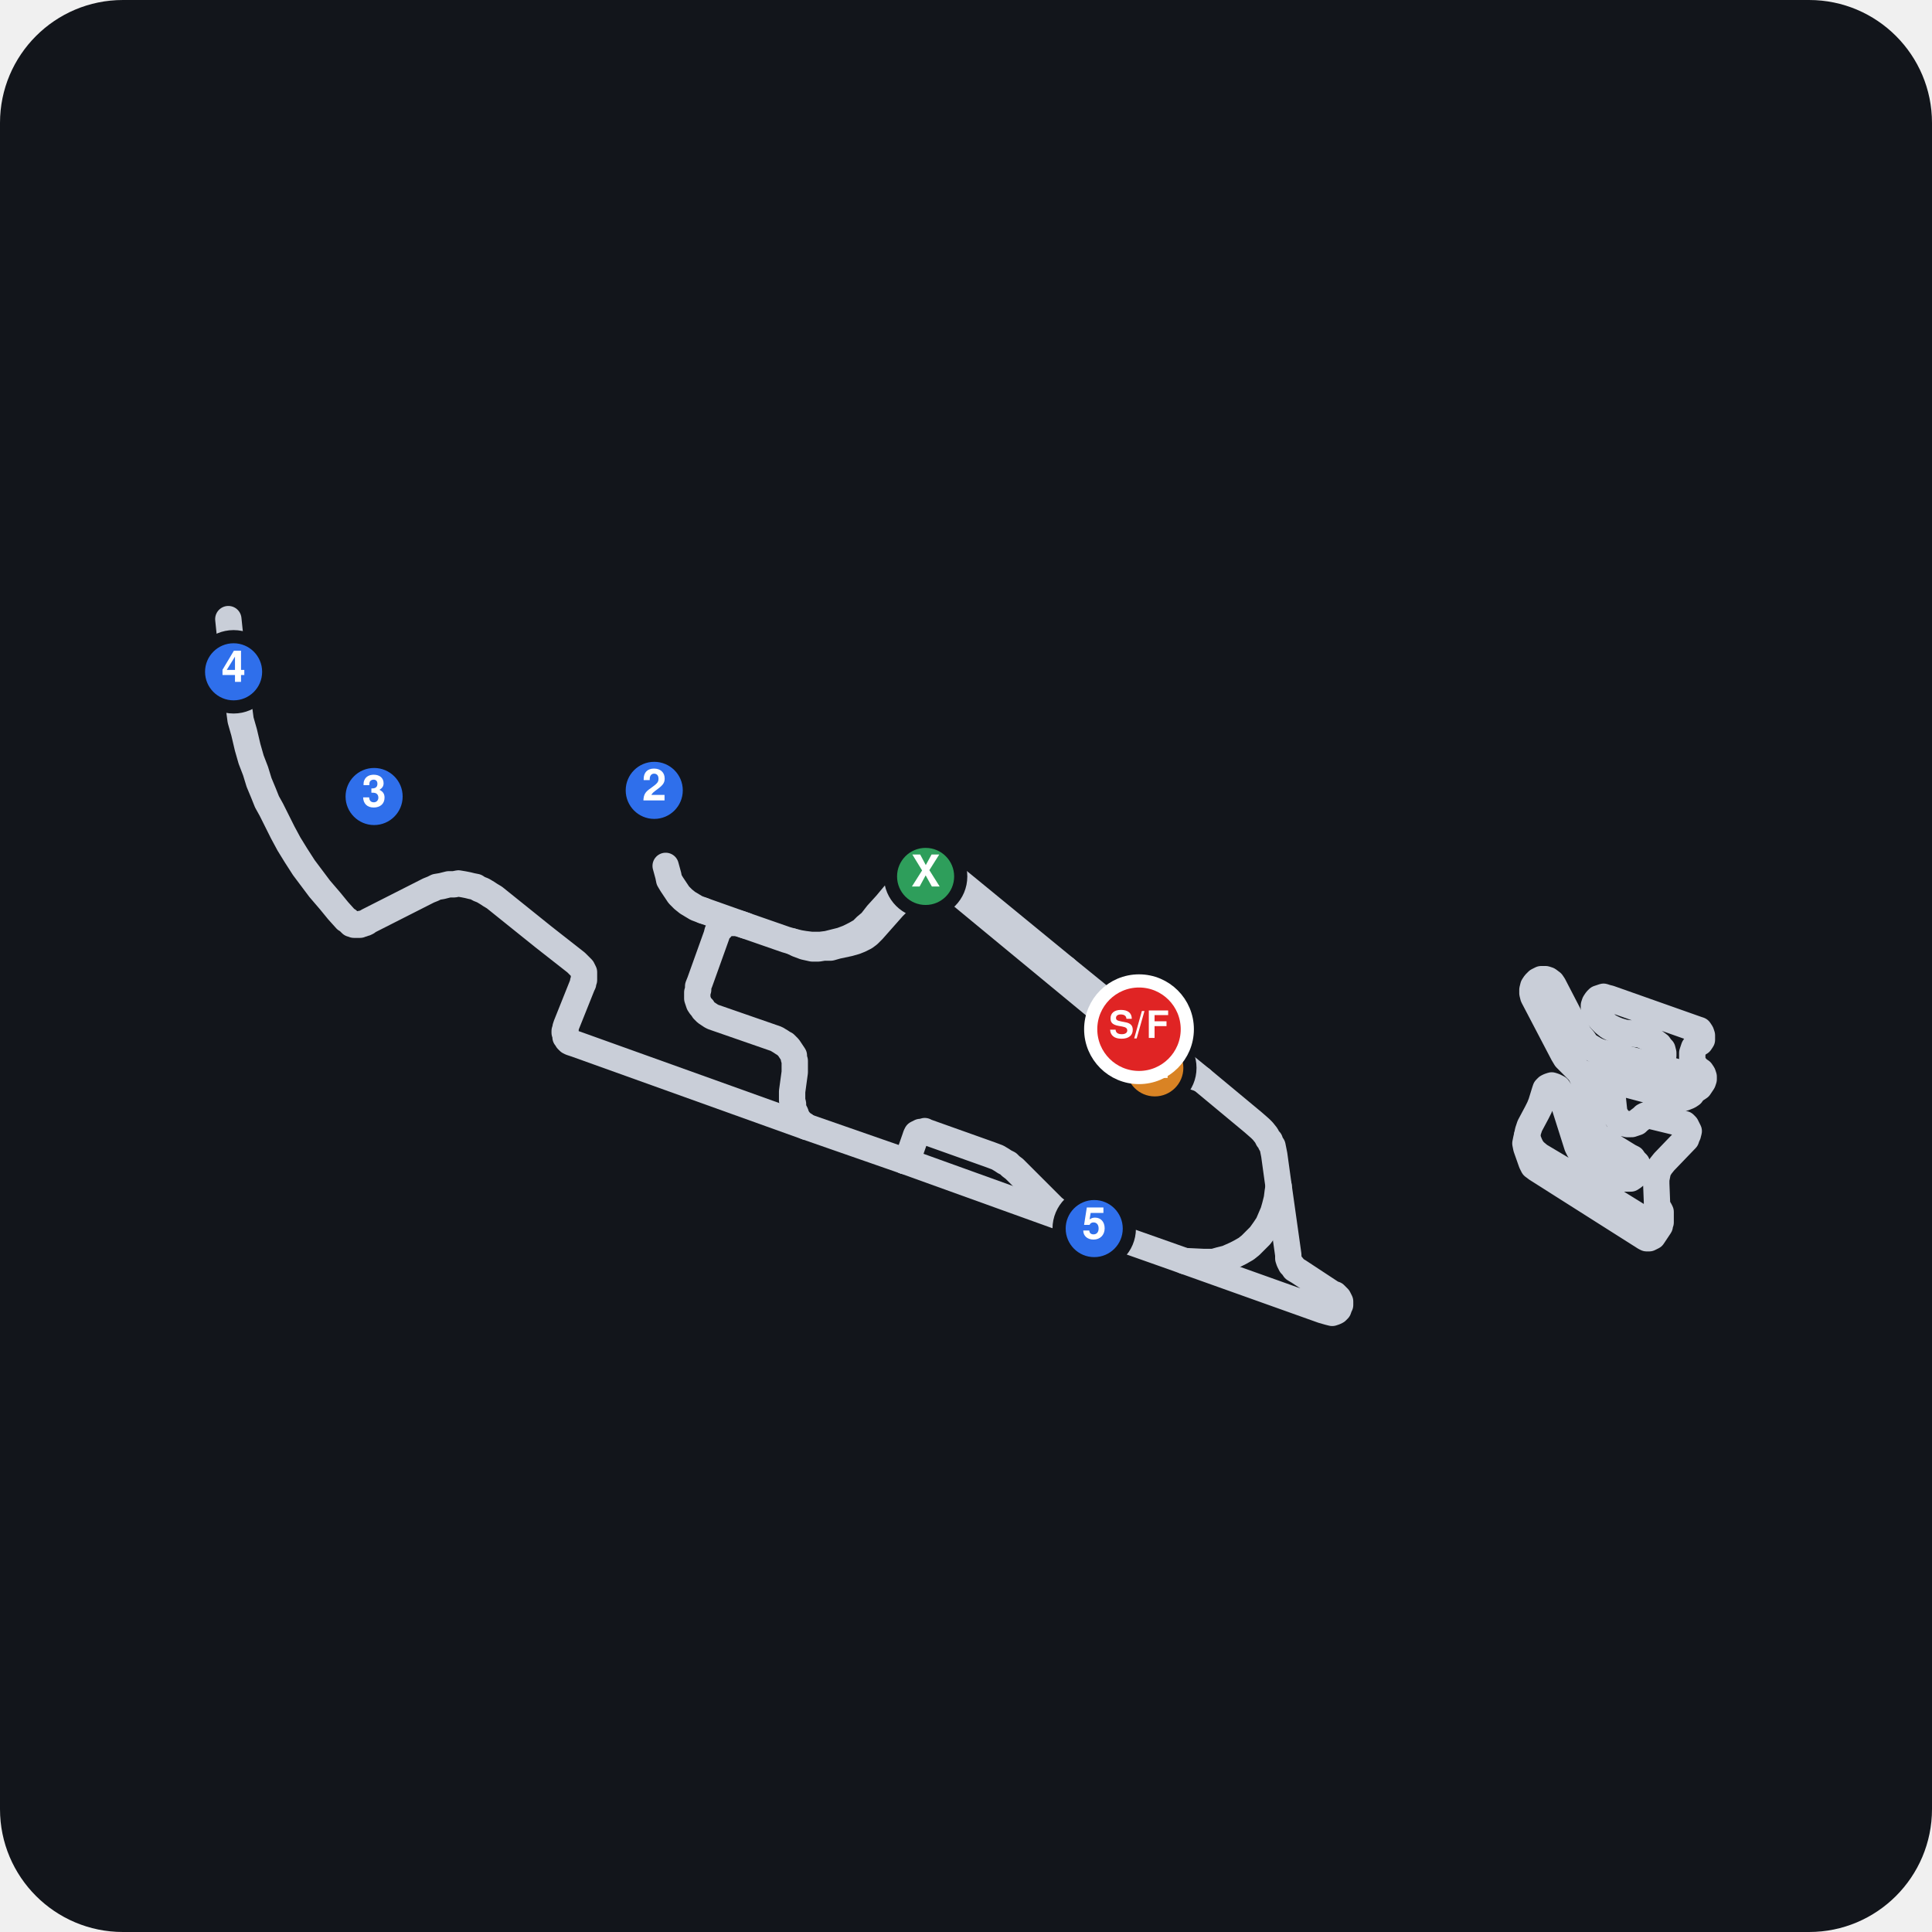
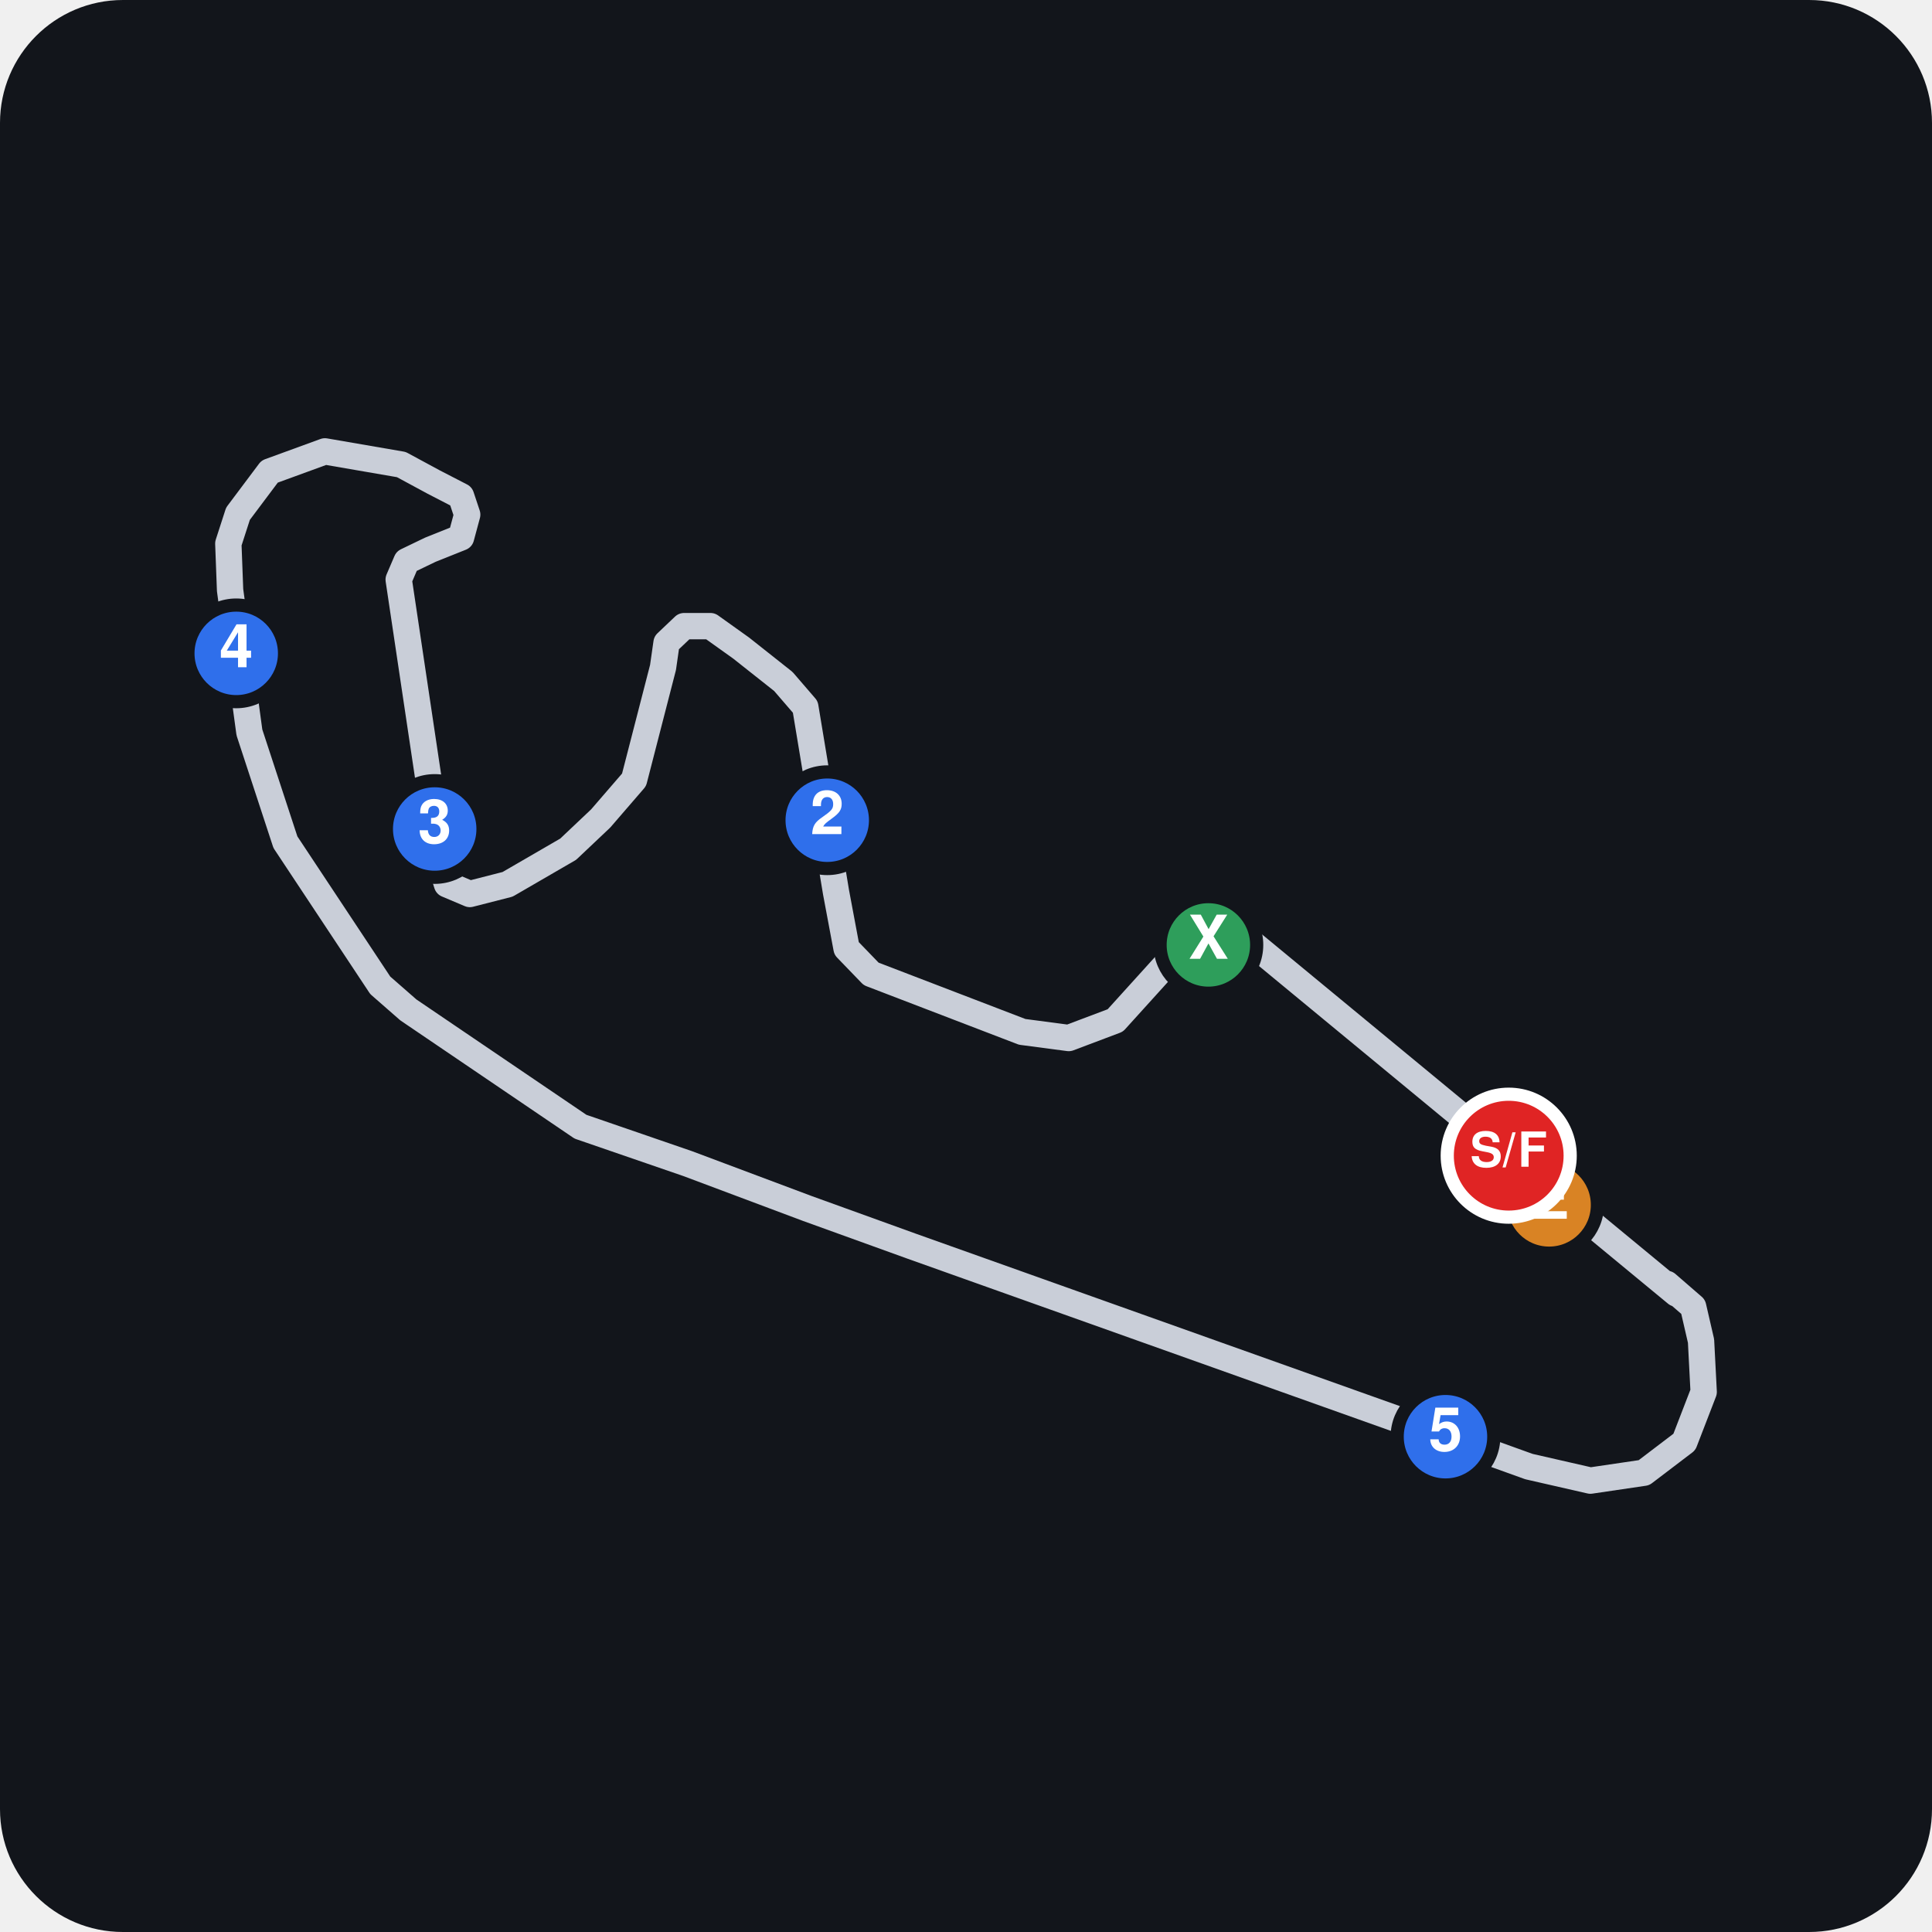
<svg xmlns="http://www.w3.org/2000/svg" viewBox="0 0 220 220">
  <rect width="220" height="220" rx="14" fill="#12151b" />
-   <path d="M188.5,121.4 L188.9,121.0 L189.2,120.8 L189.3,120.5 L189.4,120.2 L189.4,119.9 L189.3,119.5 L189.1,119.3 L188.9,119.0 L188.5,118.7 L188.0,118.4 L187.5,118.1 L186.8,117.8 L185.9,117.7 L185.0,117.6 L184.3,117.4 L183.8,117.2 L183.2,116.9 L182.7,116.5 L182.3,116.1 L181.8,115.5 L181.6,115.2 L181.5,114.8 L181.5,114.5 L181.6,114.2 L181.8,113.9 L182.0,113.7 L182.3,113.6 L182.6,113.5 L182.9,113.6 L183.3,113.7 L193.2,117.2 L193.5,117.3 L193.7,117.6 L193.8,117.9 L193.8,118.2 L193.8,118.4 L193.6,118.7 L193.1,119.0 L192.9,119.3 L192.8,119.6 L192.7,119.9 L192.7,120.3 L192.7,120.8 L192.9,121.2 L193.1,121.5 L193.4,121.8 L193.7,122.0 L193.9,122.3 L194.0,122.6 L194.0,122.9 L193.9,123.2 L193.7,123.5 L193.5,123.8 L193.2,124.0 L192.8,124.2" fill="none" stroke="#c9ced8" stroke-width="3" stroke-linejoin="round" stroke-linecap="round" />
-   <path d="M178.7,120.9 L178.3,120.5 L178.0,120.0 L174.6,113.5 L174.5,113.1 L174.5,112.7 L174.6,112.3 L174.8,112.0 L175.1,111.7 L175.5,111.5 L176.0,111.5 L176.3,111.6 L176.7,111.9 L176.9,112.2 L179.8,117.8 L180.3,118.4 L180.7,119.0 L181.2,119.3 L181.7,119.6 L182.2,119.8 L188.5,121.4 L192.1,122.4 L192.6,122.7 L192.8,123.0 L192.9,123.3 L192.9,123.7 L192.8,124.2 L192.6,124.6 L192.3,124.8 L191.8,125.0 L191.3,125.0 L190.6,124.9 L185.3,123.5 L184.8,123.4 L184.5,123.4 L184.1,123.5 L183.9,123.7 L183.7,123.9 L183.6,124.1 L183.6,124.3 L183.6,124.6 L183.8,126.5 L183.9,126.9 L184.1,127.2 L184.3,127.5 L184.5,127.7 L184.9,127.9 L185.3,128.0 L185.8,128.0 L186.1,127.9 L186.4,127.8 L186.6,127.6 L187.0,127.3 L187.2,127.1 L187.4,127.0 L187.6,127.0 L187.8,127.0 L188.1,127.1 L191.4,127.9 L191.8,128.0 L192.0,128.2 L192.1,128.4 L192.2,128.6 L192.3,128.8 L192.2,129.2 L192.1,129.4 L192.0,129.7 L189.5,132.3 L189.1,132.8 L188.8,133.3 L188.7,133.8 L188.6,134.3 L188.6,134.8 L188.7,137.3 L188.7,137.7 L188.6,137.9 L188.5,138.1 L188.3,138.3 L188.2,138.5 L187.9,138.6 L187.6,138.7 L187.3,138.8 L187.0,138.7 L186.6,138.5 L179.5,134.1 L175.3,131.6 L174.7,131.1 L174.4,130.7 L174.2,130.3 L174.0,129.8 L173.9,129.3 L174.0,128.8 L174.2,128.2 L175.0,126.7 L175.3,126.1 L175.5,125.6 L175.9,124.3 L176.0,124.0 L176.2,123.8 L176.4,123.7 L176.7,123.6 L177.0,123.7 L177.4,123.9 L177.6,124.2 L177.7,124.5 L179.6,130.5 L179.8,130.9 L180.1,131.2 L180.4,131.5 L182.5,132.8 L184.5,134.1 L184.9,134.2 L185.3,134.2 L185.7,134.2 L186.0,134.0 L186.3,133.7 L186.4,133.4 L186.5,132.9 L186.4,132.5 L186.1,132.2 L185.9,131.9 L185.5,131.7 L182.9,130.1 L182.6,129.9 L182.3,129.7 L181.8,129.2 L181.5,128.7 L181.2,128.2 L181.1,127.5 L180.6,124.1 L180.5,123.7 L180.4,123.2 L180.3,122.9 L180.1,122.5 L179.9,122.1 L179.2,121.4 L178.7,120.9" fill="none" stroke="#c9ced8" stroke-width="3" stroke-linejoin="round" stroke-linecap="round" />
-   <path d="M136.8,122.9 L134.5,122.1 L134.0,121.9 L133.5,121.7 L132.9,121.3 L132.4,120.9 L131.2,119.9 L107.7,100.5 L107.4,100.3 L107.1,100.2 L106.9,100.1 L106.7,100.0 L106.4,99.9 L106.1,99.9 L105.9,100.0 L105.6,100.1 L105.3,100.2 L105.0,100.4 L104.7,100.6 L102.3,102.7 L102.0,103.0 L101.7,103.3 L99.4,105.9 L98.9,106.4 L98.5,106.7 L97.9,107.0 L97.4,107.2 L96.7,107.4 L95.3,107.7 L94.6,107.9 L93.8,107.9 L93.2,108.0 L92.5,108.0 L91.6,107.8 L90.8,107.5 L90.2,107.2" fill="none" stroke="#c9ced8" stroke-width="3" stroke-linejoin="round" stroke-linecap="round" />
-   <path d="M84.9,105.4 L84.3,105.2 L83.9,105.1 L83.5,105.1 L83.3,105.1 L83.1,105.1 L82.9,105.1 L82.7,105.2 L82.6,105.2 L82.4,105.4 L82.2,105.5 L82.1,105.7 L81.9,105.9 L81.7,106.1 L81.6,106.5 L79.7,111.8 L79.5,112.3 L79.5,112.7 L79.4,113.0 L79.4,113.4 L79.4,113.7 L79.5,114.0 L79.6,114.3 L79.8,114.6 L80.0,114.8 L80.1,115.0 L80.4,115.3 L80.7,115.5 L81.0,115.7 L81.2,115.8 L88.4,118.3 L88.9,118.6 L89.2,118.8 L89.4,118.9 L89.6,119.1 L89.8,119.3 L90.0,119.6 L90.2,119.9 L90.4,120.2 L90.4,120.5 L90.5,120.8 L90.5,121.1 L90.5,121.6 L90.5,122.1 L90.2,124.3 L90.2,124.9 L90.2,125.3 L90.3,125.7 L90.3,126.1 L90.4,126.4 L90.6,126.8 L90.7,127.1 L90.8,127.3 L91.0,127.6 L91.2,127.8 L91.4,128.0 L91.6,128.1 L91.7,128.2 L91.8,128.3" fill="none" stroke="#c9ced8" stroke-width="3" stroke-linejoin="round" stroke-linecap="round" />
-   <path d="M184.5,123.4 L180.9,122.4 L179.9,122.1" fill="none" stroke="#c9ced8" stroke-width="3" stroke-linejoin="round" stroke-linecap="round" />
-   <path d="M103.0,132.2 L121.6,138.9" fill="none" stroke="#c9ced8" stroke-width="3" stroke-linejoin="round" stroke-linecap="round" />
-   <path d="M134.9,143.6 L137.0,143.7 L138.2,143.7 L138.9,143.5 L139.7,143.3 L140.6,142.9 L141.2,142.6 L141.9,142.2 L142.4,141.8 L143.0,141.2 L143.5,140.7 L144.0,140.0 L144.4,139.4 L144.7,138.7 L145.0,138.0 L145.2,137.3 L145.4,136.5 L145.5,135.7 L145.6,135.1" fill="none" stroke="#c9ced8" stroke-width="3" stroke-linejoin="round" stroke-linecap="round" />
-   <path d="M188.7,137.3 L188.9,137.7 L189.0,137.8 L189.1,138.0 L189.1,139.0 L189.1,139.2 L189.0,139.4 L189.0,139.6 L188.4,140.5 L188.2,140.8 L188.0,140.9 L187.8,141.0 L187.5,141.0 L187.3,140.9 L175.0,133.1 L174.6,132.8 L174.4,132.4 L173.8,130.7 L173.7,130.2 L173.8,129.7 L173.9,129.3" fill="none" stroke="#c9ced8" stroke-width="3" stroke-linejoin="round" stroke-linecap="round" />
-   <path d="M121.6,138.9 L133.5,143.1 L134.9,143.6 L150.6,149.2 L151.3,149.4 L151.7,149.5 L152.0,149.4 L152.2,149.3 L152.4,149.1 L152.5,148.8 L152.6,148.6 L152.6,148.4 L152.6,148.2 L152.5,148.0 L152.4,147.8 L152.2,147.6 L152.0,147.4 L151.7,147.3 L147.9,144.8 L147.4,144.5 L147.2,144.2 L147.0,144.0 L146.9,143.8 L146.8,143.6 L146.7,143.3 L146.7,142.9 L145.6,135.1 L145.5,134.4 L145.1,131.5 L145.0,131.0 L144.9,130.5 L144.7,130.2 L144.6,129.9 L144.4,129.7 L144.2,129.3 L143.8,128.8 L143.5,128.5 L142.7,127.8 L136.8,122.9 L121.3,110.3" fill="none" stroke="#c9ced8" stroke-width="3" stroke-linejoin="round" stroke-linecap="round" />
-   <path d="M103.0,132.2 L103.0,132.2 L103.1,132.2 L103.2,132.1 L103.2,132.1 L103.3,132.0 L103.4,131.9 L103.4,131.8 L103.5,131.7 L103.5,131.6 L104.2,129.6 L104.3,129.3 L104.4,129.1 L104.6,129.0 L104.8,128.9 L105.0,128.9 L105.3,128.8 L105.5,128.9 L112.8,131.5 L113.6,131.8 L114.1,132.1 L114.4,132.3 L114.8,132.5 L115.1,132.8 L115.5,133.1 L119.9,137.5 L120.4,137.9 L120.8,138.3 L121.1,138.5 L121.3,138.7 L121.6,138.9" fill="none" stroke="#c9ced8" stroke-width="3" stroke-linejoin="round" stroke-linecap="round" />
-   <path d="M26.0,70.5 L26.8,78.2 L27.0,79.2 L27.2,80.5 L27.4,82.0 L27.8,83.4 L28.2,85.1 L28.6,86.5 L29.1,87.8 L29.5,89.1 L30.0,90.3 L30.4,91.3 L30.9,92.2 L31.5,93.4 L32.2,94.8 L32.9,96.1 L33.7,97.4 L34.6,98.8 L35.5,100.0 L36.4,101.2 L37.6,102.6 L38.5,103.7 L39.4,104.7 L39.6,104.8 L39.7,104.9 L39.8,105.0 L39.9,105.1 L40.0,105.2 L40.1,105.2 L40.2,105.2 L40.3,105.3 L40.4,105.3 L40.5,105.3 L40.6,105.3 L40.8,105.3 L40.9,105.3 L41.0,105.3 L41.1,105.2 L41.2,105.2 L41.3,105.2 L41.5,105.1 L41.6,105.1 L41.8,105.0 L41.9,104.9 L48.8,101.4 L49.3,101.2 L49.7,101.0 L50.3,100.9 L50.7,100.8 L51.1,100.7 L51.7,100.7 L52.2,100.6 L52.8,100.7 L53.3,100.8 L53.7,100.9 L54.2,101.0 L54.5,101.2 L55.0,101.4 L55.5,101.7 L55.8,101.9 L56.3,102.2 L61.9,106.7 L65.6,109.6 L65.9,109.9 L66.1,110.1 L66.3,110.3 L66.4,110.5 L66.5,110.7 L66.5,111.0 L66.5,111.2 L66.5,111.4 L66.5,111.6 L66.4,111.8 L66.4,112.0 L66.3,112.2 L64.9,115.7 L64.5,116.7 L64.4,117.0 L64.4,117.3 L64.3,117.4 L64.3,117.6 L64.4,117.7 L64.4,117.9 L64.4,118.1 L64.5,118.2 L64.6,118.4 L64.6,118.4 L64.7,118.5 L64.8,118.6 L65.0,118.7 L65.3,118.8 L65.6,118.9 L91.8,128.3 L103.0,132.2" fill="none" stroke="#c9ced8" stroke-width="3" stroke-linejoin="round" stroke-linecap="round" />
-   <path d="M121.3,110.3 L106.9,98.5 L106.6,98.2 L106.4,98.1 L106.1,98.1 L105.8,98.0 L105.6,98.1 L105.3,98.1 L105.1,98.2 L104.9,98.3 L104.7,98.5 L104.5,98.7 L100.9,103.0 L99.9,104.1 L99.2,105.0 L98.6,105.5 L98.1,106.0 L97.4,106.4 L96.6,106.8 L95.8,107.1 L95.0,107.3 L94.2,107.5 L93.4,107.6 L92.4,107.6 L91.6,107.5 L91.0,107.4 L90.2,107.2 L89.5,107.0 L84.9,105.4 L80.1,103.7" fill="none" stroke="#c9ced8" stroke-width="3" stroke-linejoin="round" stroke-linecap="round" />
-   <path d="M80.1,103.7 L79.3,103.4 L78.8,103.1 L78.3,102.8 L77.8,102.4 L77.3,101.9 L76.9,101.3 L76.5,100.7 L76.2,100.2 L76.1,99.7 L75.8,98.6" fill="none" stroke="#c9ced8" stroke-width="3" stroke-linejoin="round" stroke-linecap="round" />
-   <circle cx="131.5" cy="121.6" r="4.0" fill="#d98324" stroke="#12151b" stroke-width="1.5" />
-   <text x="131.5" y="121.6" font-family="Helvetica,Arial,sans-serif" font-size="5.0" font-weight="700" fill="#fff" text-anchor="middle" dominant-baseline="central">E</text>
-   <circle cx="105.4" cy="99.8" r="4.0" fill="#2e9e5b" stroke="#12151b" stroke-width="1.5" />
-   <text x="105.4" y="99.8" font-family="Helvetica,Arial,sans-serif" font-size="5.0" font-weight="700" fill="#fff" text-anchor="middle" dominant-baseline="central">X</text>
-   <circle cx="74.5" cy="90.0" r="4.0" fill="#2f6feb" stroke="#12151b" stroke-width="1.5" />
-   <text x="74.5" y="90.0" font-family="Helvetica,Arial,sans-serif" font-size="5.0" font-weight="700" fill="#fff" text-anchor="middle" dominant-baseline="central">2</text>
-   <circle cx="42.6" cy="90.7" r="4.0" fill="#2f6feb" stroke="#12151b" stroke-width="1.5" />
-   <text x="42.6" y="90.7" font-family="Helvetica,Arial,sans-serif" font-size="5.0" font-weight="700" fill="#fff" text-anchor="middle" dominant-baseline="central">3</text>
-   <circle cx="26.6" cy="76.5" r="4.0" fill="#2f6feb" stroke="#12151b" stroke-width="1.5" />
-   <text x="26.6" y="76.5" font-family="Helvetica,Arial,sans-serif" font-size="5.0" font-weight="700" fill="#fff" text-anchor="middle" dominant-baseline="central">4</text>
-   <circle cx="124.6" cy="139.9" r="4.0" fill="#2f6feb" stroke="#12151b" stroke-width="1.5" />
-   <text x="124.6" y="139.9" font-family="Helvetica,Arial,sans-serif" font-size="5.0" font-weight="700" fill="#fff" text-anchor="middle" dominant-baseline="central">5</text>
-   <circle cx="129.7" cy="117.2" r="5.5" fill="#e02424" stroke="#fff" stroke-width="1.5" />
-   <text x="129.7" y="117.2" font-family="Helvetica,Arial,sans-serif" font-size="4.3" font-weight="700" fill="#fff" text-anchor="middle" dominant-baseline="central">S/F</text>
+   <path d="M190.9,147.3 L139.9,105.2 L137.3,105.0 L135.6,106.7 L127.0,116.2 L121.7,118.2 L116.4,117.5 L99.2,110.9 L96.4,108.0 L95.2,101.6 L91.7,80.5 L89.2,77.6 L84.4,73.8 L80.9,71.3 L77.9,71.3 L75.9,73.2 L75.5,76.0 L72.2,88.8 L68.4,93.2 L64.7,96.7 L57.8,100.7 L53.5,101.8 L50.9,100.7 L50.3,98.8 L45.4,66.0 L46.3,63.9 L49.0,62.6 L52.5,61.2 L53.2,58.6 L52.5,56.5 L49.4,54.9 L45.7,52.9 L37.0,51.4 L30.7,53.7 L27.1,58.5 L26.0,61.9 L26.2,67.2 L28.4,83.4 L32.5,95.9 L43.3,112.2 L46.5,115.0 L66.1,128.3 L78.3,132.5 L91.9,137.6 L103.8,141.9 L159.1,161.6 L174.1,167.0 L181.1,168.6 L187.2,167.7 L191.8,164.2 L194.0,158.5 L193.7,152.7 L192.8,148.8 L189.8,146.2" fill="none" stroke="#c9ced8" stroke-width="3" stroke-linejoin="round" stroke-linecap="round" />
+   <circle cx="176.4" cy="137.2" r="5.5" fill="#d98324" stroke="#12151b" stroke-width="1.5" />
+   <text x="176.4" y="137.2" font-family="Helvetica,Arial,sans-serif" font-size="6.9" font-weight="700" fill="#fff" text-anchor="middle" dominant-baseline="central">E</text>
+   <circle cx="170.8" cy="132.8" r="5.5" fill="#8b5cf6" stroke="#12151b" stroke-width="1.5" />
+   <text x="170.8" y="132.8" font-family="Helvetica,Arial,sans-serif" font-size="6.9" font-weight="700" fill="#fff" text-anchor="middle" dominant-baseline="central">P</text>
+   <circle cx="137.6" cy="107.6" r="5.5" fill="#2e9e5b" stroke="#12151b" stroke-width="1.5" />
+   <text x="137.6" y="107.6" font-family="Helvetica,Arial,sans-serif" font-size="6.9" font-weight="700" fill="#fff" text-anchor="middle" dominant-baseline="central">X</text>
+   <circle cx="94.2" cy="93.4" r="5.5" fill="#2f6feb" stroke="#12151b" stroke-width="1.5" />
+   <text x="94.2" y="93.4" font-family="Helvetica,Arial,sans-serif" font-size="6.9" font-weight="700" fill="#fff" text-anchor="middle" dominant-baseline="central">2</text>
+   <circle cx="49.5" cy="94.4" r="5.5" fill="#2f6feb" stroke="#12151b" stroke-width="1.5" />
+   <text x="49.5" y="94.4" font-family="Helvetica,Arial,sans-serif" font-size="6.9" font-weight="700" fill="#fff" text-anchor="middle" dominant-baseline="central">3</text>
+   <circle cx="26.9" cy="74.4" r="5.5" fill="#2f6feb" stroke="#12151b" stroke-width="1.5" />
+   <text x="26.9" y="74.4" font-family="Helvetica,Arial,sans-serif" font-size="6.9" font-weight="700" fill="#fff" text-anchor="middle" dominant-baseline="central">4</text>
+   <circle cx="164.6" cy="163.6" r="5.5" fill="#2f6feb" stroke="#12151b" stroke-width="1.5" />
+   <text x="164.6" y="163.6" font-family="Helvetica,Arial,sans-serif" font-size="6.9" font-weight="700" fill="#fff" text-anchor="middle" dominant-baseline="central">5</text>
+   <circle cx="171.8" cy="131.6" r="7.0" fill="#e02424" stroke="#fff" stroke-width="1.5" />
+   <text x="171.8" y="131.6" font-family="Helvetica,Arial,sans-serif" font-size="5.5" font-weight="700" fill="#fff" text-anchor="middle" dominant-baseline="central">S/F</text>
</svg>
